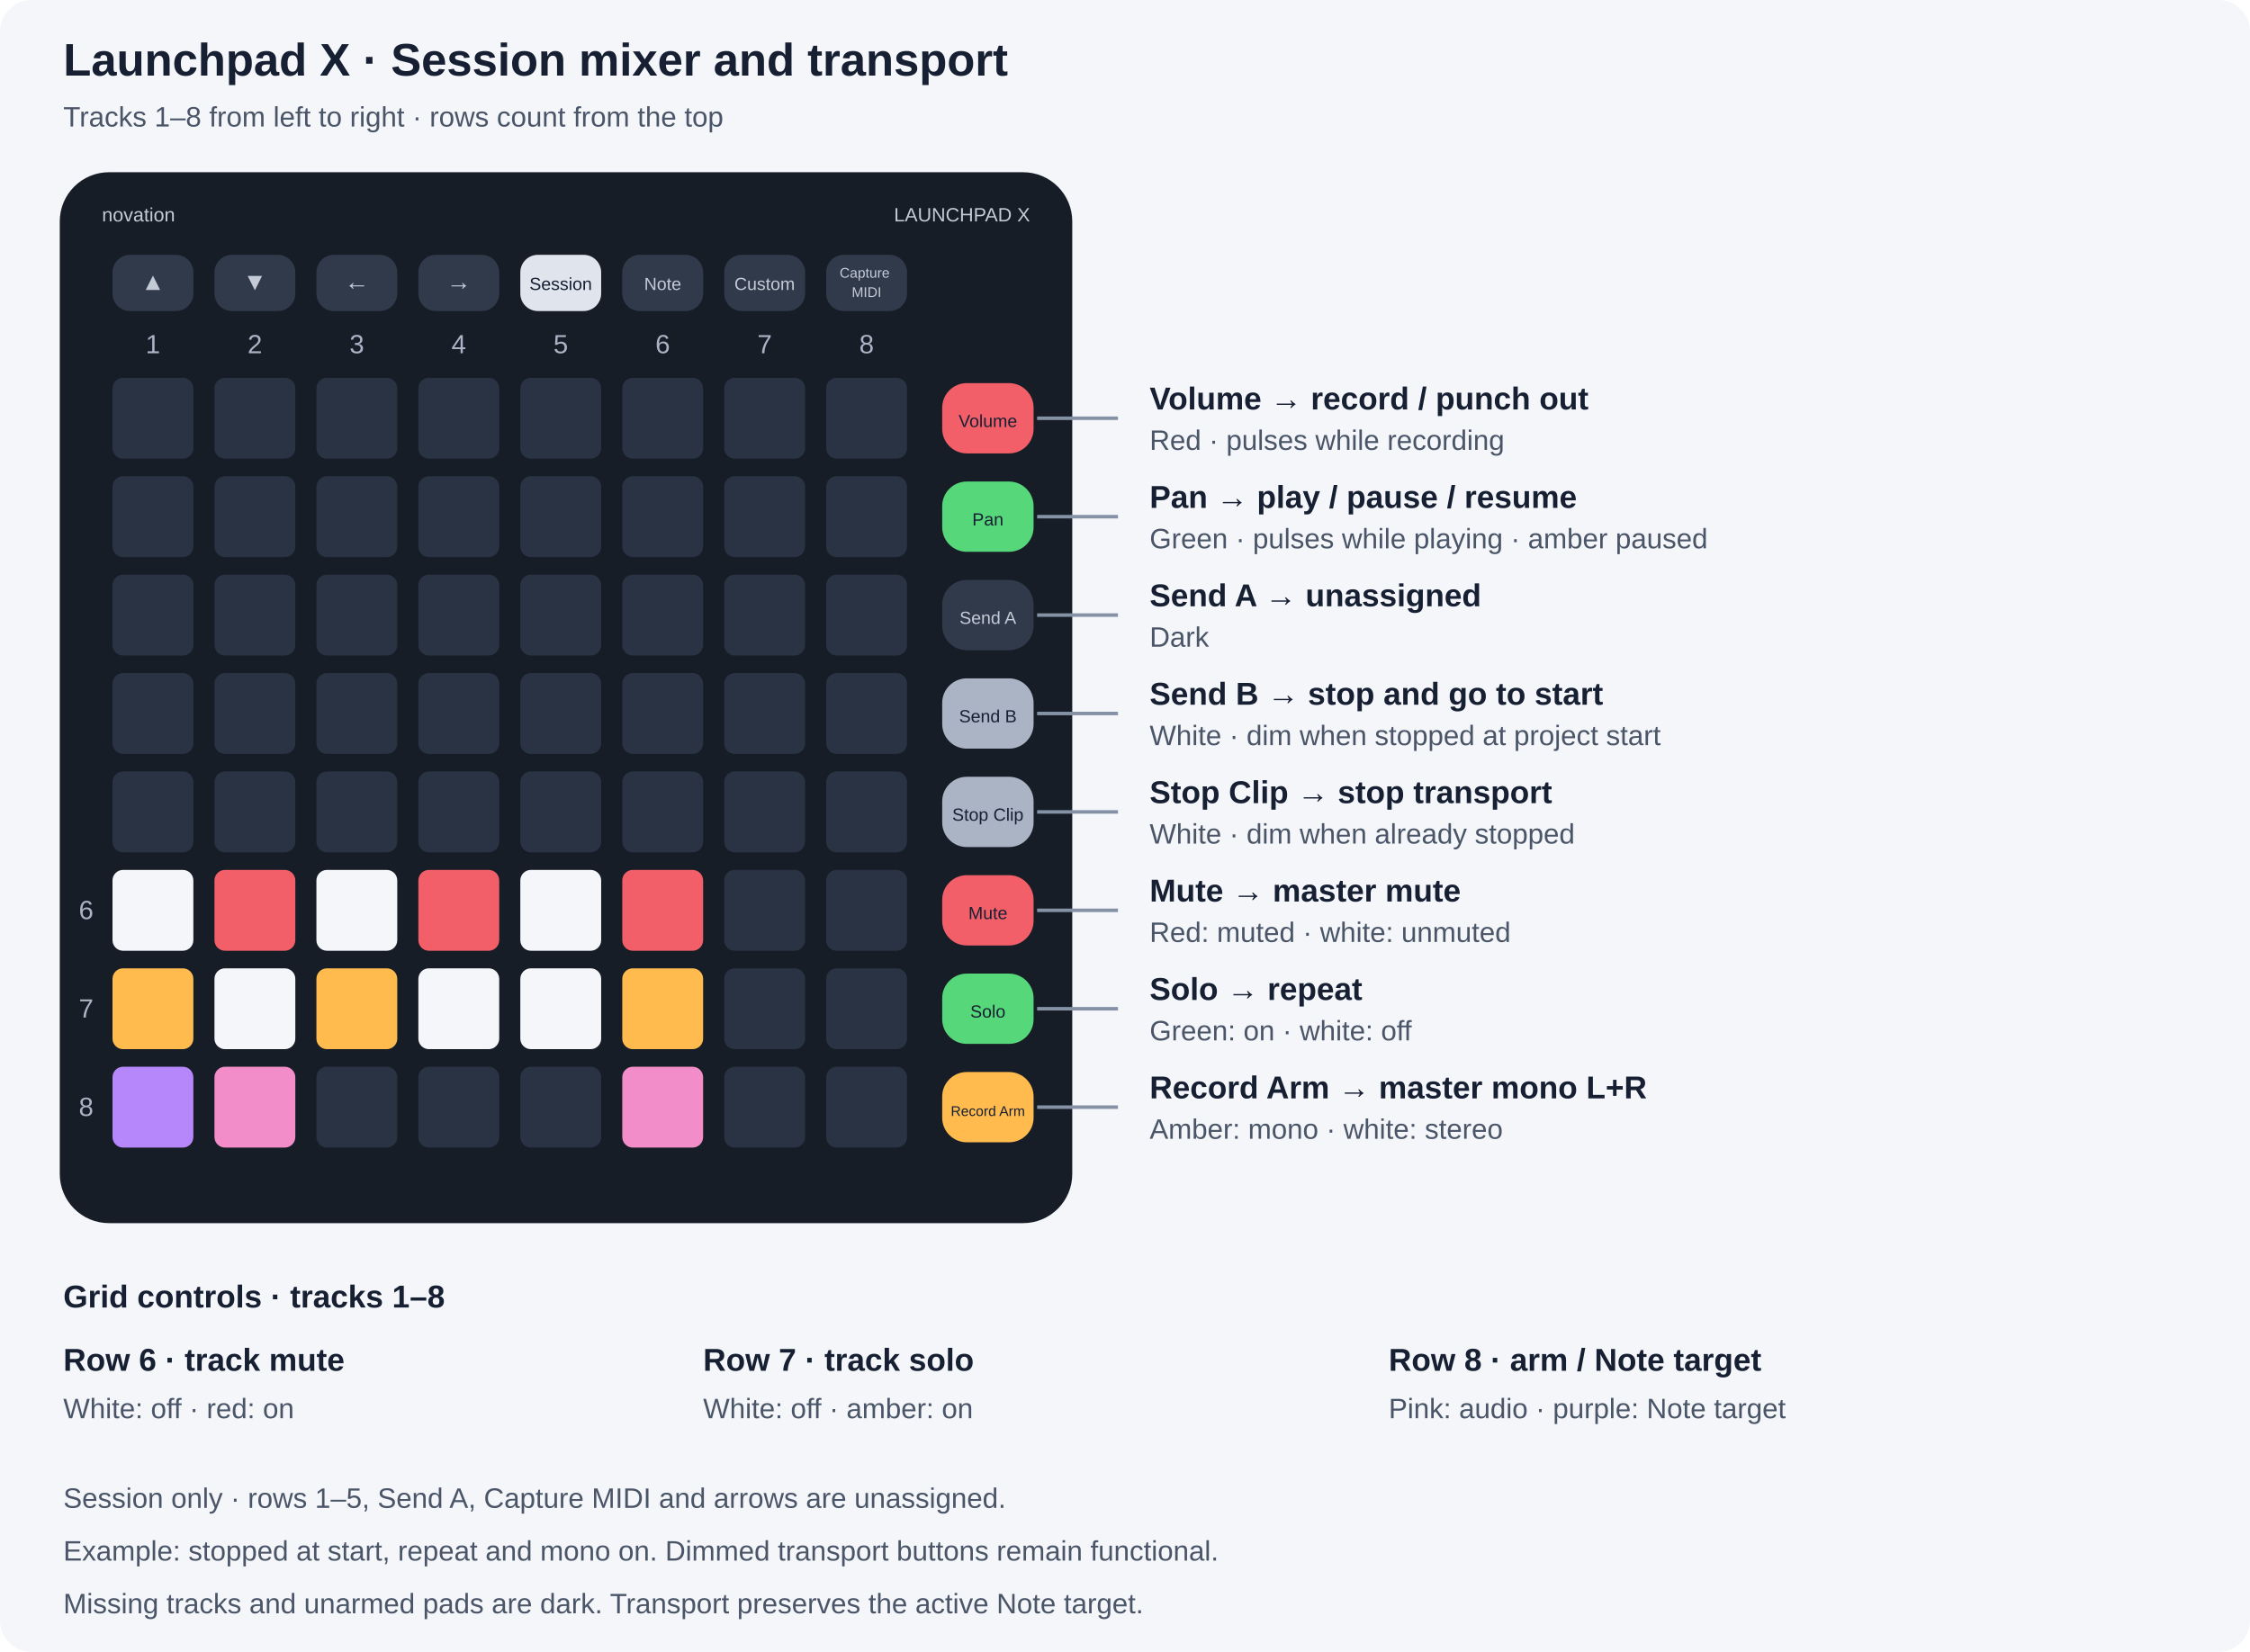
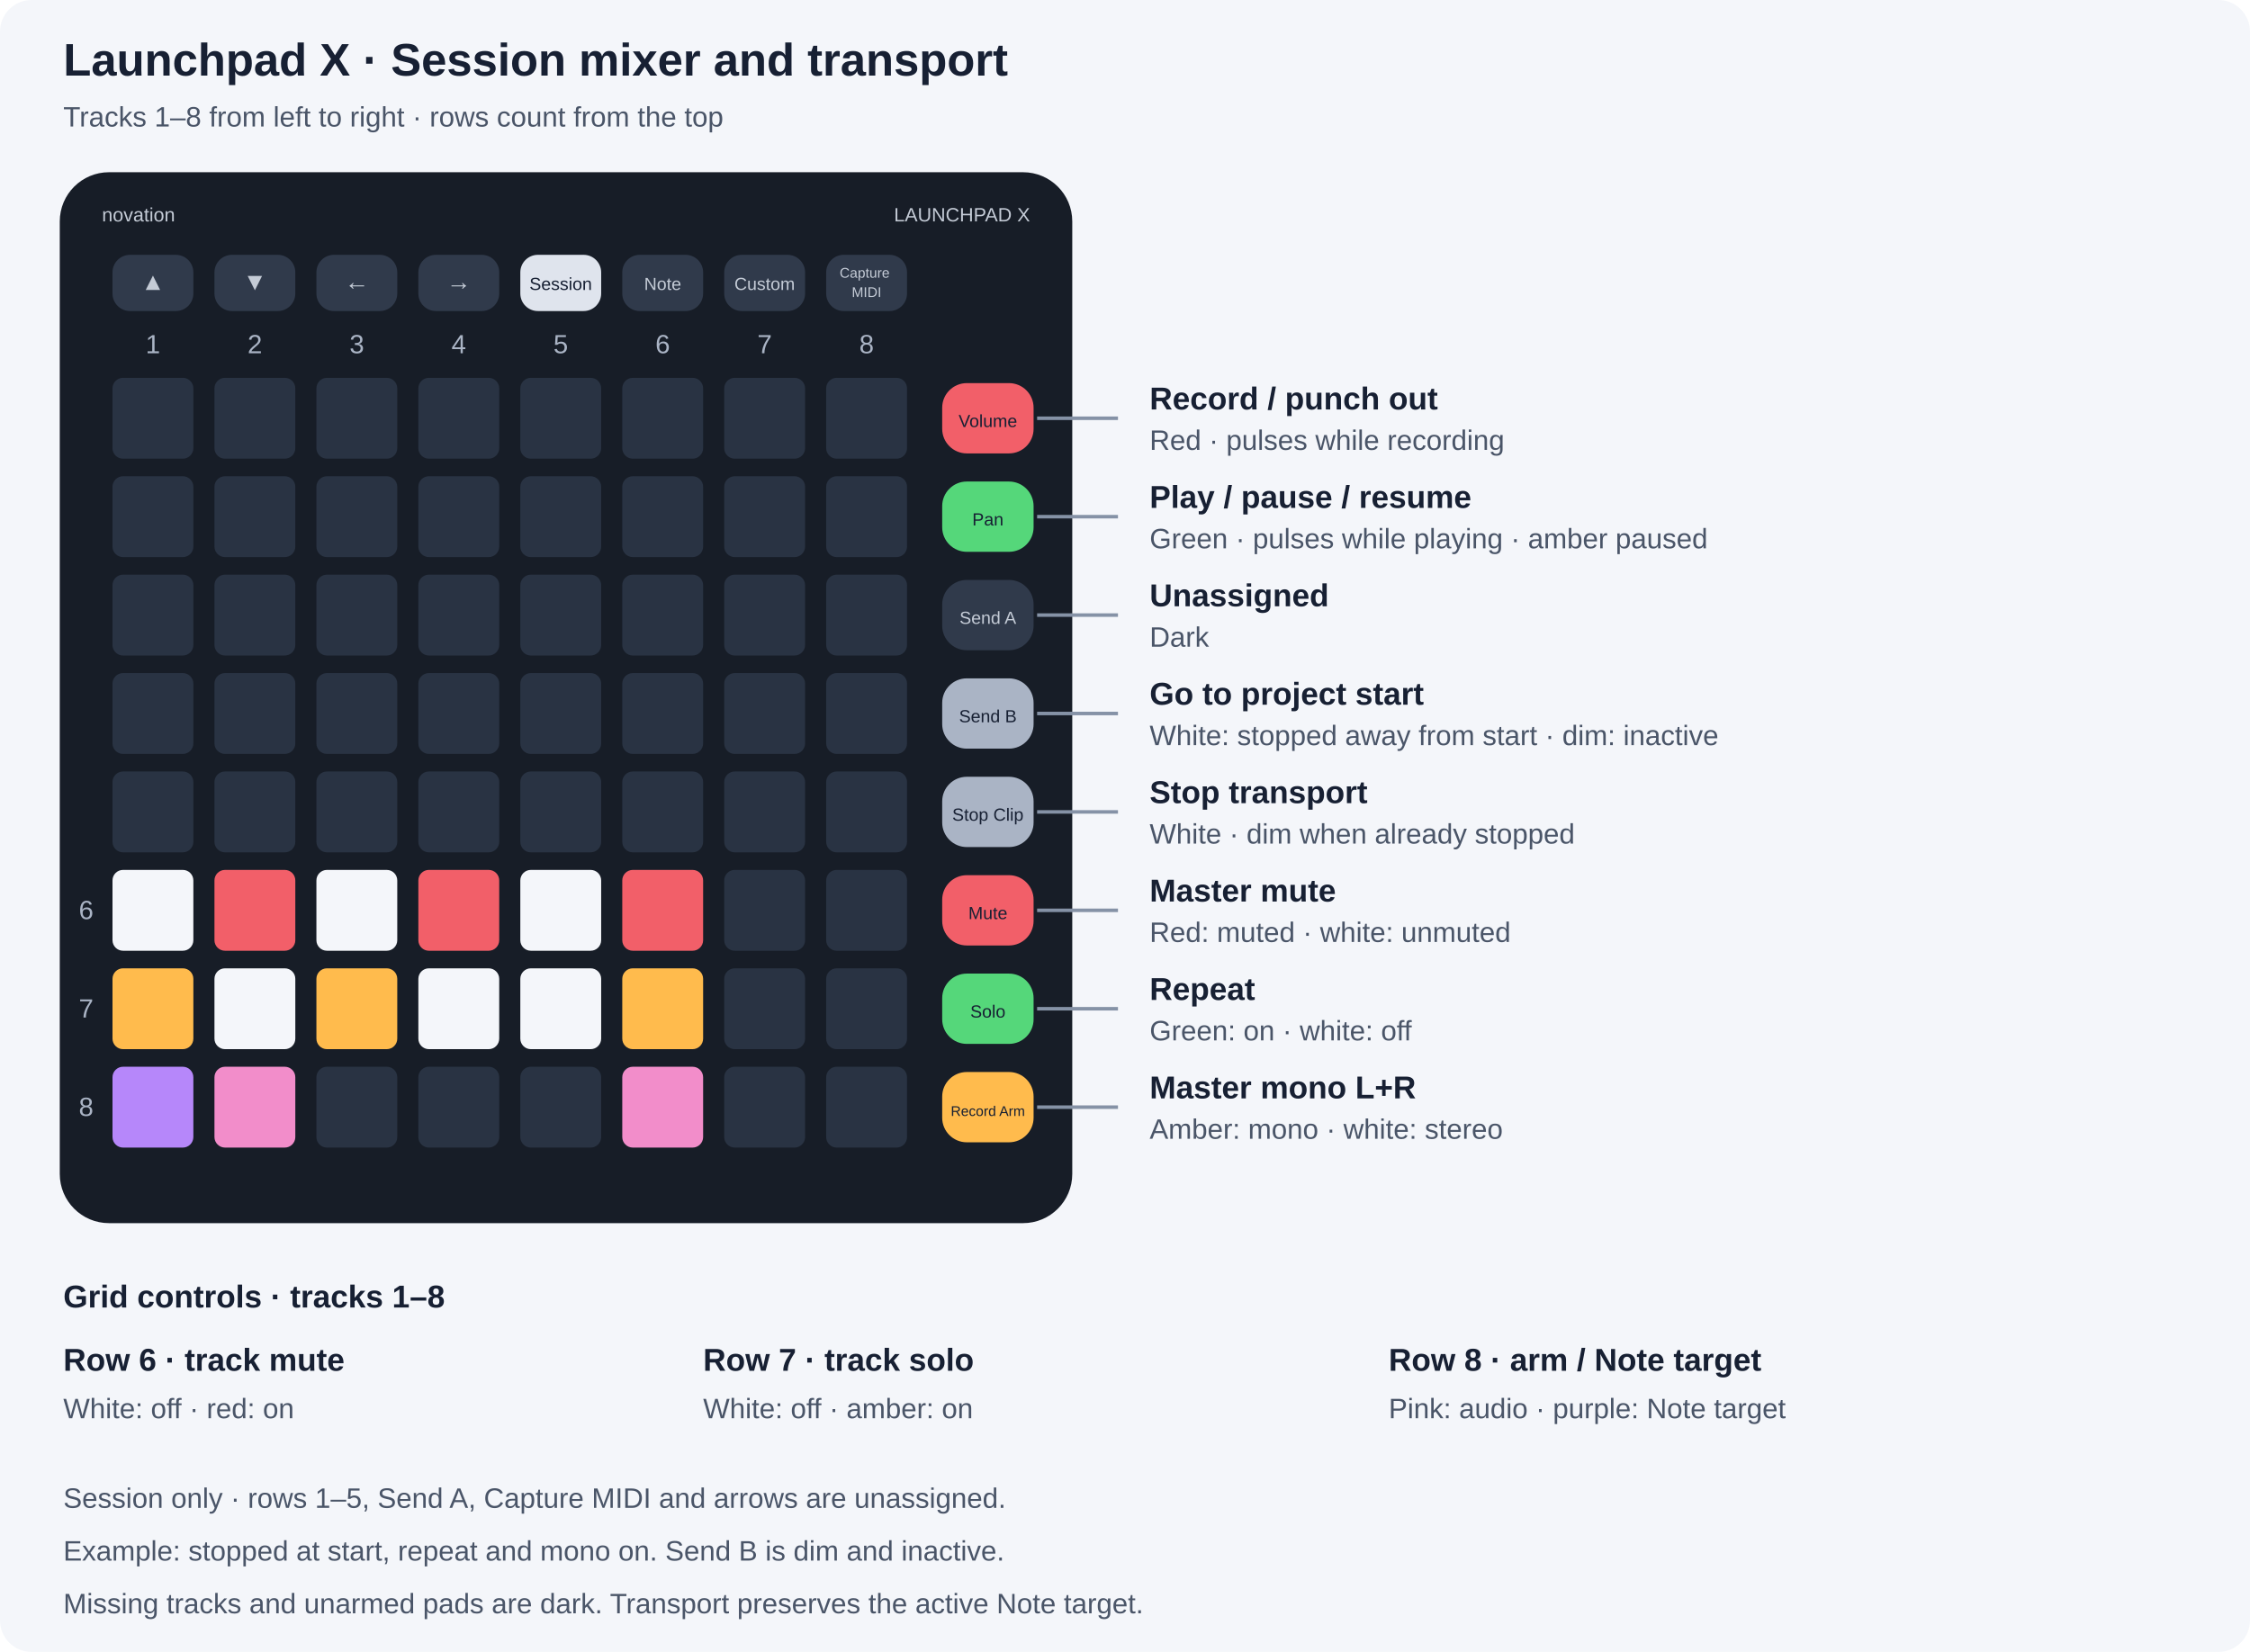
<svg xmlns="http://www.w3.org/2000/svg" width="1280" height="940" viewBox="0 0 1280 940" role="img" aria-labelledby="title desc">
  <rect width="1280" height="940" rx="18" fill="#f4f6fa" />
  <style>text{font-family:Arial,Helvetica,sans-serif;fill:#172033} .label{font-size:18px;font-weight:700}.detail{font-size:16px;fill:#4a5568}.small{font-size:11px;fill:#c4cbd6}.number{font-size:15px;fill:#aab4c5;text-anchor:middle}.leader{fill:none;stroke:#8592a6;stroke-width:2}</style>
  <text x="36" y="43" font-size="26" font-weight="700">Launchpad X · Session mixer and transport</text>
  <text x="36" y="72" class="detail">Tracks 1–8 from left to right · rows count from the top</text>
  <rect x="34" y="98" width="576" height="598" rx="28" fill="#171d27" />
  <text x="58" y="126" class="small">novation</text>
  <text x="586" y="126" class="small" text-anchor="end">LAUNCHPAD X</text>
  <rect x="64" y="145" width="46" height="32" rx="10" fill="#303a4b" />
  <text x="87" y="165" font-family="Arial,Helvetica,sans-serif" font-size="14" text-anchor="middle" fill="#c4cbd6" style="fill:#c4cbd6">▲</text>
  <text x="87" y="201" class="number">1</text>
  <rect x="122" y="145" width="46" height="32" rx="10" fill="#303a4b" />
  <text x="145" y="165" font-family="Arial,Helvetica,sans-serif" font-size="14" text-anchor="middle" fill="#c4cbd6" style="fill:#c4cbd6">▼</text>
  <text x="145" y="201" class="number">2</text>
  <rect x="180" y="145" width="46" height="32" rx="10" fill="#303a4b" />
  <text x="203" y="165" font-family="Arial,Helvetica,sans-serif" font-size="14" text-anchor="middle" fill="#c4cbd6" style="fill:#c4cbd6">←</text>
  <text x="203" y="201" class="number">3</text>
  <rect x="238" y="145" width="46" height="32" rx="10" fill="#303a4b" />
  <text x="261" y="165" font-family="Arial,Helvetica,sans-serif" font-size="14" text-anchor="middle" fill="#c4cbd6" style="fill:#c4cbd6">→</text>
  <text x="261" y="201" class="number">4</text>
  <rect x="296" y="145" width="46" height="32" rx="10" fill="#dfe4ed" />
  <text x="319" y="165" font-family="Arial,Helvetica,sans-serif" font-size="10" text-anchor="middle" fill="#172033" style="fill:#172033">Session</text>
  <text x="319" y="201" class="number">5</text>
  <rect x="354" y="145" width="46" height="32" rx="10" fill="#303a4b" />
  <text x="377" y="165" font-family="Arial,Helvetica,sans-serif" font-size="10" text-anchor="middle" fill="#c4cbd6" style="fill:#c4cbd6">Note</text>
  <text x="377" y="201" class="number">6</text>
  <rect x="412" y="145" width="46" height="32" rx="10" fill="#303a4b" />
  <text x="435" y="165" font-family="Arial,Helvetica,sans-serif" font-size="10" text-anchor="middle" fill="#c4cbd6" style="fill:#c4cbd6">Custom</text>
  <text x="435" y="201" class="number">7</text>
  <rect x="470" y="145" width="46" height="32" rx="10" fill="#303a4b" />
  <text x="493" y="165" font-family="Arial,Helvetica,sans-serif" font-size="8" text-anchor="middle" fill="#c4cbd6" style="fill:#c4cbd6">
    <tspan x="493" y="158">Capture</tspan>
    <tspan x="493" y="169">MIDI</tspan>
  </text>
  <text x="493" y="201" class="number">8</text>
  <rect x="64" y="215" width="46" height="46" rx="6" fill="#293343" />
  <rect x="122" y="215" width="46" height="46" rx="6" fill="#293343" />
  <rect x="180" y="215" width="46" height="46" rx="6" fill="#293343" />
  <rect x="238" y="215" width="46" height="46" rx="6" fill="#293343" />
  <rect x="296" y="215" width="46" height="46" rx="6" fill="#293343" />
  <rect x="354" y="215" width="46" height="46" rx="6" fill="#293343" />
  <rect x="412" y="215" width="46" height="46" rx="6" fill="#293343" />
  <rect x="470" y="215" width="46" height="46" rx="6" fill="#293343" />
  <rect x="536" y="218" width="52" height="40" rx="14" fill="#f25f69" />
  <text x="562" y="243" text-anchor="middle" font-size="10" style="fill:#172033">Volume</text>
  <rect x="64" y="271" width="46" height="46" rx="6" fill="#293343" />
  <rect x="122" y="271" width="46" height="46" rx="6" fill="#293343" />
  <rect x="180" y="271" width="46" height="46" rx="6" fill="#293343" />
  <rect x="238" y="271" width="46" height="46" rx="6" fill="#293343" />
  <rect x="296" y="271" width="46" height="46" rx="6" fill="#293343" />
  <rect x="354" y="271" width="46" height="46" rx="6" fill="#293343" />
  <rect x="412" y="271" width="46" height="46" rx="6" fill="#293343" />
  <rect x="470" y="271" width="46" height="46" rx="6" fill="#293343" />
  <rect x="536" y="274" width="52" height="40" rx="14" fill="#55d77a" />
  <text x="562" y="299" text-anchor="middle" font-size="10" style="fill:#172033">Pan</text>
  <rect x="64" y="327" width="46" height="46" rx="6" fill="#293343" />
  <rect x="122" y="327" width="46" height="46" rx="6" fill="#293343" />
  <rect x="180" y="327" width="46" height="46" rx="6" fill="#293343" />
  <rect x="238" y="327" width="46" height="46" rx="6" fill="#293343" />
  <rect x="296" y="327" width="46" height="46" rx="6" fill="#293343" />
  <rect x="354" y="327" width="46" height="46" rx="6" fill="#293343" />
  <rect x="412" y="327" width="46" height="46" rx="6" fill="#293343" />
  <rect x="470" y="327" width="46" height="46" rx="6" fill="#293343" />
  <rect x="536" y="330" width="52" height="40" rx="14" fill="#303a4b" />
  <text x="562" y="355" text-anchor="middle" font-size="10" style="fill:#c4cbd6">Send A</text>
  <rect x="64" y="383" width="46" height="46" rx="6" fill="#293343" />
  <rect x="122" y="383" width="46" height="46" rx="6" fill="#293343" />
  <rect x="180" y="383" width="46" height="46" rx="6" fill="#293343" />
  <rect x="238" y="383" width="46" height="46" rx="6" fill="#293343" />
  <rect x="296" y="383" width="46" height="46" rx="6" fill="#293343" />
  <rect x="354" y="383" width="46" height="46" rx="6" fill="#293343" />
  <rect x="412" y="383" width="46" height="46" rx="6" fill="#293343" />
  <rect x="470" y="383" width="46" height="46" rx="6" fill="#293343" />
  <rect x="536" y="386" width="52" height="40" rx="14" fill="#aab4c5" />
  <text x="562" y="411" text-anchor="middle" font-size="10" style="fill:#172033">Send B</text>
  <rect x="64" y="439" width="46" height="46" rx="6" fill="#293343" />
  <rect x="122" y="439" width="46" height="46" rx="6" fill="#293343" />
  <rect x="180" y="439" width="46" height="46" rx="6" fill="#293343" />
  <rect x="238" y="439" width="46" height="46" rx="6" fill="#293343" />
  <rect x="296" y="439" width="46" height="46" rx="6" fill="#293343" />
  <rect x="354" y="439" width="46" height="46" rx="6" fill="#293343" />
  <rect x="412" y="439" width="46" height="46" rx="6" fill="#293343" />
  <rect x="470" y="439" width="46" height="46" rx="6" fill="#293343" />
  <rect x="536" y="442" width="52" height="40" rx="14" fill="#aab4c5" />
  <text x="562" y="467" text-anchor="middle" font-size="10" style="fill:#172033">Stop Clip</text>
  <text x="49" y="523" class="number">6</text>
  <rect x="64" y="495" width="46" height="46" rx="6" fill="#f4f6fa" />
  <rect x="122" y="495" width="46" height="46" rx="6" fill="#f25f69" />
  <rect x="180" y="495" width="46" height="46" rx="6" fill="#f4f6fa" />
  <rect x="238" y="495" width="46" height="46" rx="6" fill="#f25f69" />
  <rect x="296" y="495" width="46" height="46" rx="6" fill="#f4f6fa" />
  <rect x="354" y="495" width="46" height="46" rx="6" fill="#f25f69" />
  <rect x="412" y="495" width="46" height="46" rx="6" fill="#293343" />
  <rect x="470" y="495" width="46" height="46" rx="6" fill="#293343" />
  <rect x="536" y="498" width="52" height="40" rx="14" fill="#f25f69" />
  <text x="562" y="523" text-anchor="middle" font-size="10" style="fill:#172033">Mute</text>
  <text x="49" y="579" class="number">7</text>
  <rect x="64" y="551" width="46" height="46" rx="6" fill="#ffbb4d" />
  <rect x="122" y="551" width="46" height="46" rx="6" fill="#f4f6fa" />
  <rect x="180" y="551" width="46" height="46" rx="6" fill="#ffbb4d" />
  <rect x="238" y="551" width="46" height="46" rx="6" fill="#f4f6fa" />
  <rect x="296" y="551" width="46" height="46" rx="6" fill="#f4f6fa" />
  <rect x="354" y="551" width="46" height="46" rx="6" fill="#ffbb4d" />
  <rect x="412" y="551" width="46" height="46" rx="6" fill="#293343" />
  <rect x="470" y="551" width="46" height="46" rx="6" fill="#293343" />
  <rect x="536" y="554" width="52" height="40" rx="14" fill="#55d77a" />
  <text x="562" y="579" text-anchor="middle" font-size="10" style="fill:#172033">Solo</text>
  <text x="49" y="635" class="number">8</text>
  <rect x="64" y="607" width="46" height="46" rx="6" fill="#b687fa" />
  <rect x="122" y="607" width="46" height="46" rx="6" fill="#f28dca" />
  <rect x="180" y="607" width="46" height="46" rx="6" fill="#293343" />
  <rect x="238" y="607" width="46" height="46" rx="6" fill="#293343" />
  <rect x="296" y="607" width="46" height="46" rx="6" fill="#293343" />
  <rect x="354" y="607" width="46" height="46" rx="6" fill="#f28dca" />
  <rect x="412" y="607" width="46" height="46" rx="6" fill="#293343" />
  <rect x="470" y="607" width="46" height="46" rx="6" fill="#293343" />
  <rect x="536" y="610" width="52" height="40" rx="14" fill="#ffbb4d" />
  <text x="562" y="635" text-anchor="middle" font-size="8" style="fill:#172033">Record Arm</text>
  <path class="leader" d="M590 238 H636" />
-   <text x="654" y="233" class="label">Volume → record / punch out</text>
+   <text x="654" y="233" class="label">Record / punch out</text>
  <text x="654" y="256" class="detail">Red · pulses while recording</text>
  <path class="leader" d="M590 294 H636" />
-   <text x="654" y="289" class="label">Pan → play / pause / resume</text>
+   <text x="654" y="289" class="label">Play / pause / resume</text>
  <text x="654" y="312" class="detail">Green · pulses while playing · amber paused</text>
  <path class="leader" d="M590 350 H636" />
-   <text x="654" y="345" class="label">Send A → unassigned</text>
+   <text x="654" y="345" class="label">Unassigned</text>
  <text x="654" y="368" class="detail">Dark</text>
  <path class="leader" d="M590 406 H636" />
-   <text x="654" y="401" class="label">Send B → stop and go to start</text>
-   <text x="654" y="424" class="detail">White · dim when stopped at project start</text>
+   <text x="654" y="401" class="label">Go to project start</text>
+   <text x="654" y="424" class="detail">White: stopped away from start · dim: inactive</text>
  <path class="leader" d="M590 462 H636" />
-   <text x="654" y="457" class="label">Stop Clip → stop transport</text>
+   <text x="654" y="457" class="label">Stop transport</text>
  <text x="654" y="480" class="detail">White · dim when already stopped</text>
  <path class="leader" d="M590 518 H636" />
-   <text x="654" y="513" class="label">Mute → master mute</text>
+   <text x="654" y="513" class="label">Master mute</text>
  <text x="654" y="536" class="detail">Red: muted · white: unmuted</text>
  <path class="leader" d="M590 574 H636" />
-   <text x="654" y="569" class="label">Solo → repeat</text>
+   <text x="654" y="569" class="label">Repeat</text>
  <text x="654" y="592" class="detail">Green: on · white: off</text>
  <path class="leader" d="M590 630 H636" />
-   <text x="654" y="625" class="label">Record Arm → master mono L+R</text>
+   <text x="654" y="625" class="label">Master mono L+R</text>
  <text x="654" y="648" class="detail">Amber: mono · white: stereo</text>
  <text x="36" y="744" class="label">Grid controls · tracks 1–8</text>
  <text x="36" y="780" class="label">Row 6 · track mute</text>
  <text x="36" y="807" class="detail">White: off · red: on</text>
  <text x="400" y="780" class="label">Row 7 · track solo</text>
  <text x="400" y="807" class="detail">White: off · amber: on</text>
  <text x="790" y="780" class="label">Row 8 · arm / Note target</text>
  <text x="790" y="807" class="detail">Pink: audio · purple: Note target</text>
  <text x="36" y="858" class="detail">Session only · rows 1–5, Send A, Capture MIDI and arrows are unassigned.</text>
-   <text x="36" y="888" class="detail">Example: stopped at start, repeat and mono on. Dimmed transport buttons remain functional.</text>
+   <text x="36" y="888" class="detail">Example: stopped at start, repeat and mono on. Send B is dim and inactive.</text>
  <text x="36" y="918" class="detail">Missing tracks and unarmed pads are dark. Transport preserves the active Note target.</text>
</svg>
